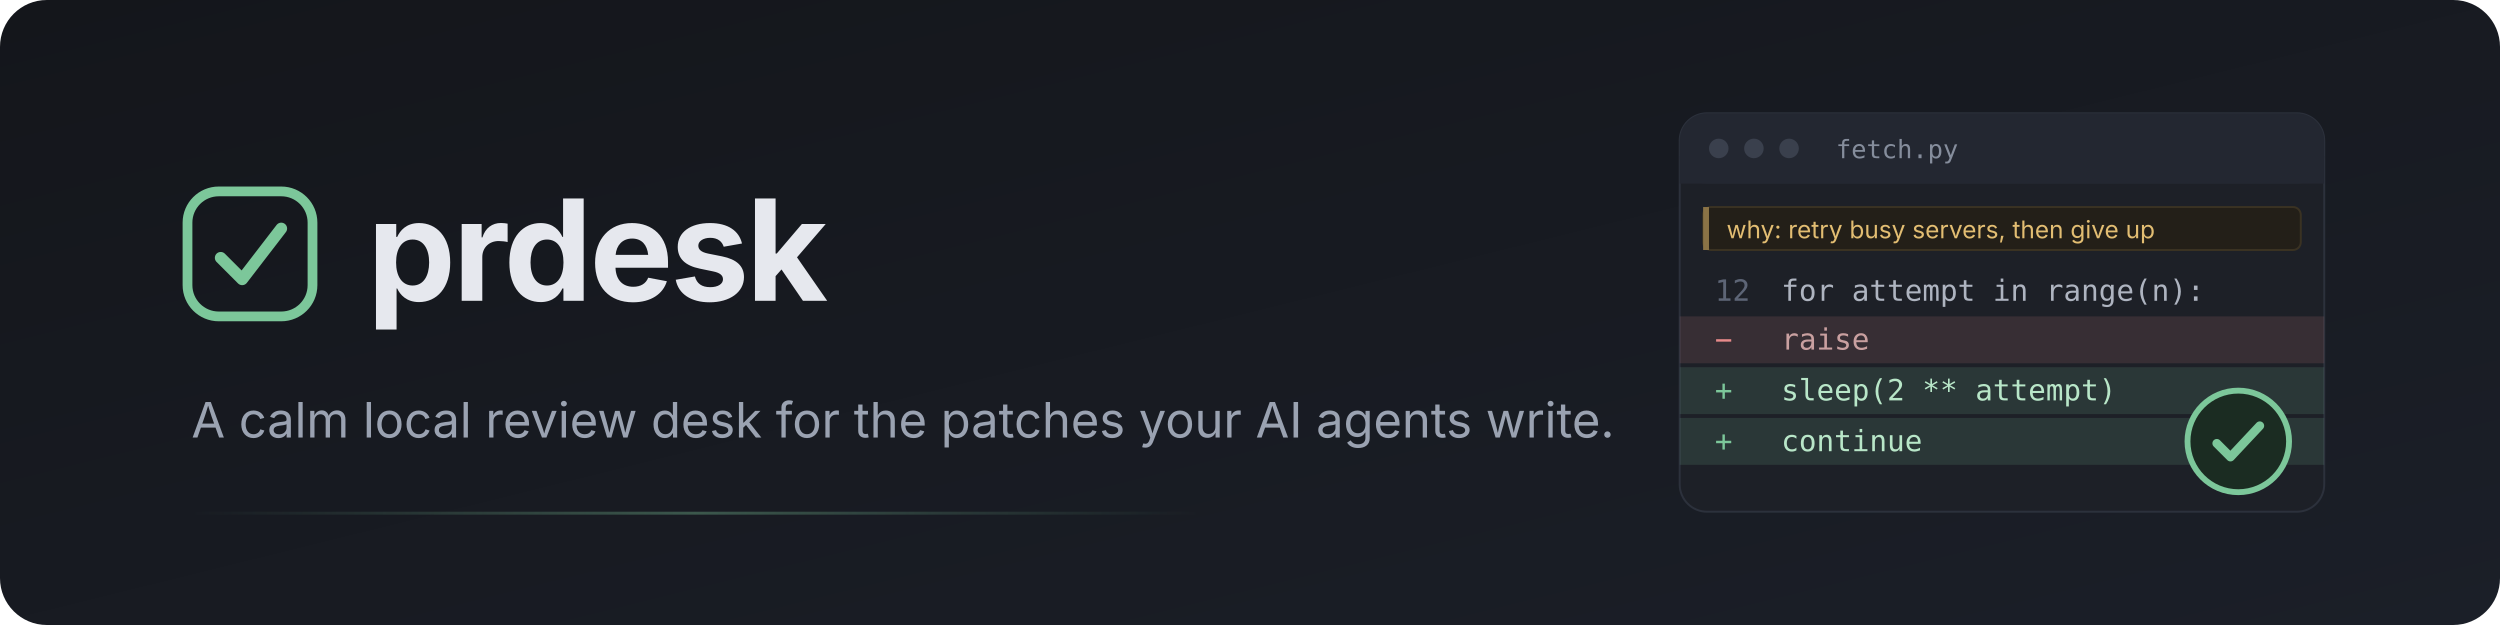
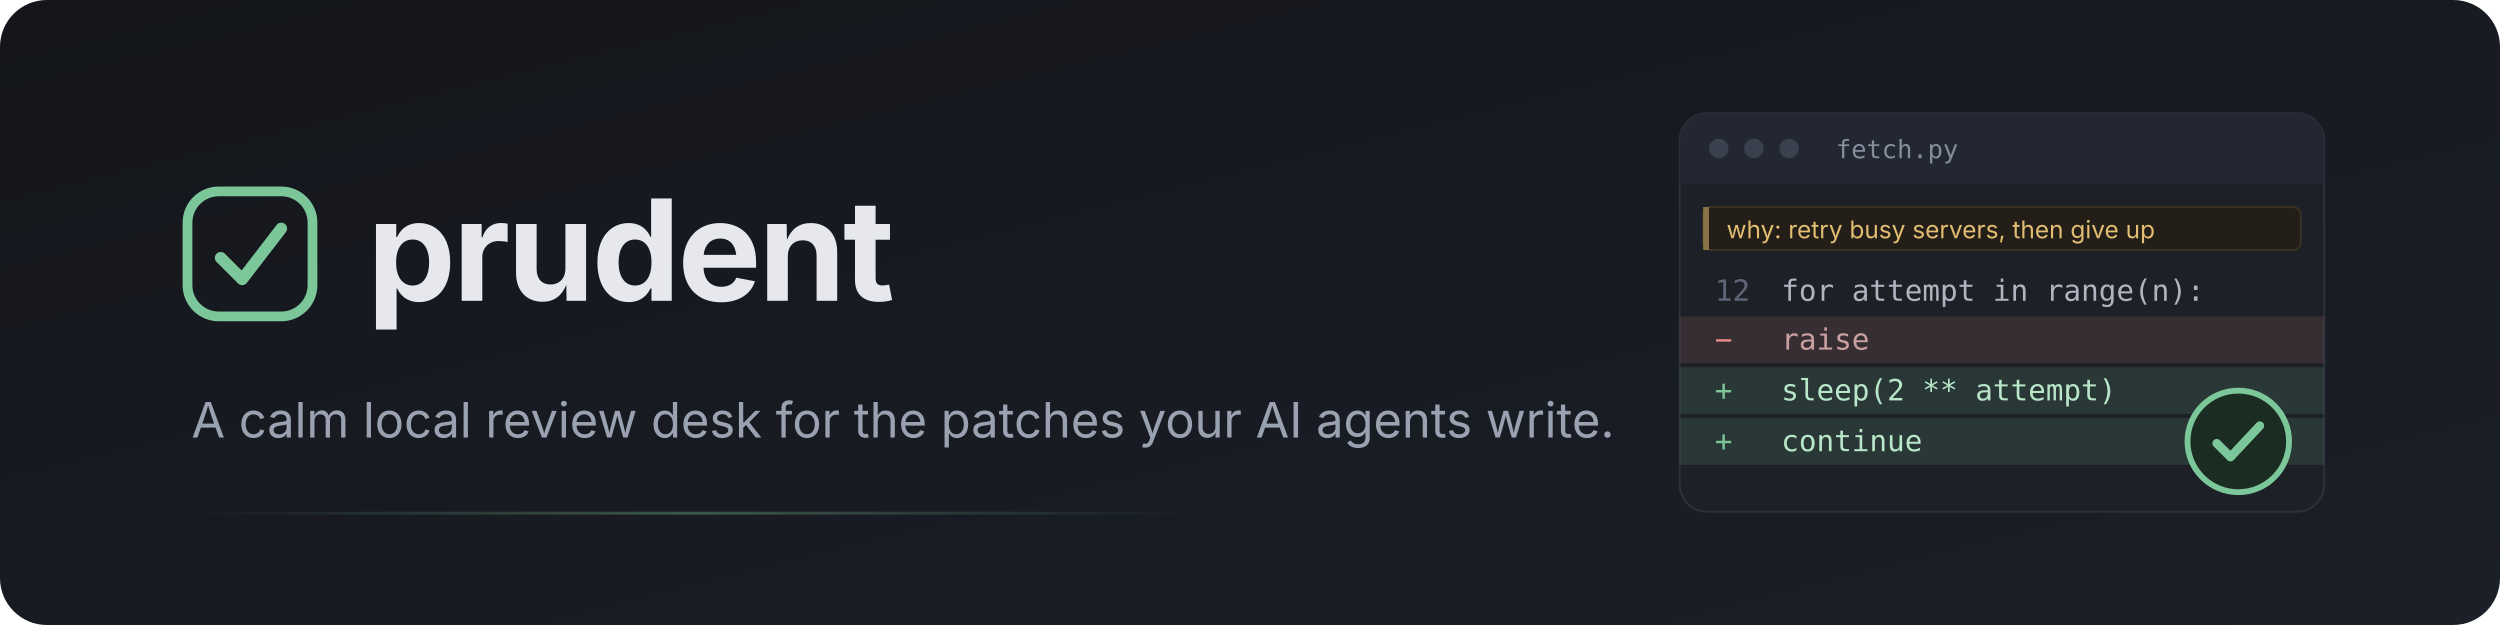
<svg xmlns="http://www.w3.org/2000/svg" width="1280" height="320" viewBox="0 0 1280 320" role="img" aria-labelledby="title desc">
  <defs>
    <linearGradient id="bg" x1="0" y1="0" x2="1" y2="1">
      <stop offset="0" stop-color="#14161b" />
      <stop offset="1" stop-color="#1b1f28" />
    </linearGradient>
    <linearGradient id="glow" x1="0" y1="0" x2="1" y2="0">
      <stop offset="0" stop-color="#7cc79a" stop-opacity="0" />
      <stop offset="0.5" stop-color="#7cc79a" stop-opacity="0.35" />
      <stop offset="1" stop-color="#7cc79a" stop-opacity="0" />
    </linearGradient>
  </defs>
  <rect width="1280" height="320" rx="24" fill="url(#bg)" />
  <rect x="96" y="262" width="520" height="1.5" fill="url(#glow)" />
  <g transform="translate(96 92)">
    <rect x="0" y="6" width="64" height="64" rx="16" fill="none" stroke="#7cc79a" stroke-width="5" />
    <path d="M17 40l11 11 20-26" fill="none" stroke="#7cc79a" stroke-width="6" stroke-linecap="round" stroke-linejoin="round" />
-     <text x="92" y="62" fill="#e6e8ee" font-family="Inter, 'IBM Plex Sans', 'Segoe UI', system-ui, -apple-system, Helvetica, Arial, sans-serif" font-size="72" font-weight="650" letter-spacing="-1.5">prdesk</text>
+     <text x="92" y="62" fill="#e6e8ee" font-family="Inter, 'IBM Plex Sans', 'Segoe UI', system-ui, -apple-system, Helvetica, Arial, sans-serif" font-size="72" font-weight="650" letter-spacing="-1.5">prudent</text>
    <text x="2" y="132" fill="#9aa2b1" font-family="Inter, 'IBM Plex Sans', 'Segoe UI', system-ui, -apple-system, Helvetica, Arial, sans-serif" font-size="25">A calm local review desk for the patches your AI agents write.</text>
  </g>
  <g transform="translate(860 58)" font-family="'JetBrains Mono', 'Fira Code', ui-monospace, Menlo, Consolas, monospace" font-size="15">
    <rect width="330" height="204" rx="14" fill="#1d2027" stroke="#2c313c" />
    <rect width="330" height="36" rx="14" fill="#232731" />
    <rect y="22" width="330" height="14" fill="#232731" />
    <circle cx="20" cy="18" r="5" fill="#3a404d" />
    <circle cx="38" cy="18" r="5" fill="#3a404d" />
    <circle cx="56" cy="18" r="5" fill="#3a404d" />
    <text x="80" y="23" fill="#858d9c" font-size="13">fetch.py</text>
    <rect x="12" y="48" width="306" height="22" rx="4" fill="#231f18" stroke="#3a3222" />
    <rect x="12" y="48" width="3" height="22" fill="#8a7346" />
    <text x="24" y="64" fill="#e2bd72" font-size="12.5" font-family="Inter, system-ui, sans-serif">why: retry busy servers, then give up</text>
    <text x="18" y="96" fill="#5d6576">12</text>
    <text x="52" y="96" fill="#aeb4c0">for attempt in range(n):</text>
    <rect x="0" y="104" width="330" height="24" fill="#e88a8a" fill-opacity="0.13" />
    <text x="18" y="121" fill="#e88a8a">−</text>
    <text x="52" y="121" fill="#c9a0a0">raise</text>
    <rect x="0" y="130" width="330" height="24" fill="#7cc79a" fill-opacity="0.14" />
    <text x="18" y="147" fill="#7cc79a">+</text>
    <text x="52" y="147" fill="#b8e6c8">sleep(2 ** attempt)</text>
    <rect x="0" y="156" width="330" height="24" fill="#7cc79a" fill-opacity="0.14" />
    <text x="18" y="173" fill="#7cc79a">+</text>
    <text x="52" y="173" fill="#b8e6c8">continue</text>
    <g transform="translate(286 168)">
      <circle r="26" fill="#1b2c22" stroke="#7cc79a" stroke-width="3" />
      <path d="M-11 1l7 7 15-16" fill="none" stroke="#7cc79a" stroke-width="4.5" stroke-linecap="round" stroke-linejoin="round" />
    </g>
  </g>
</svg>
